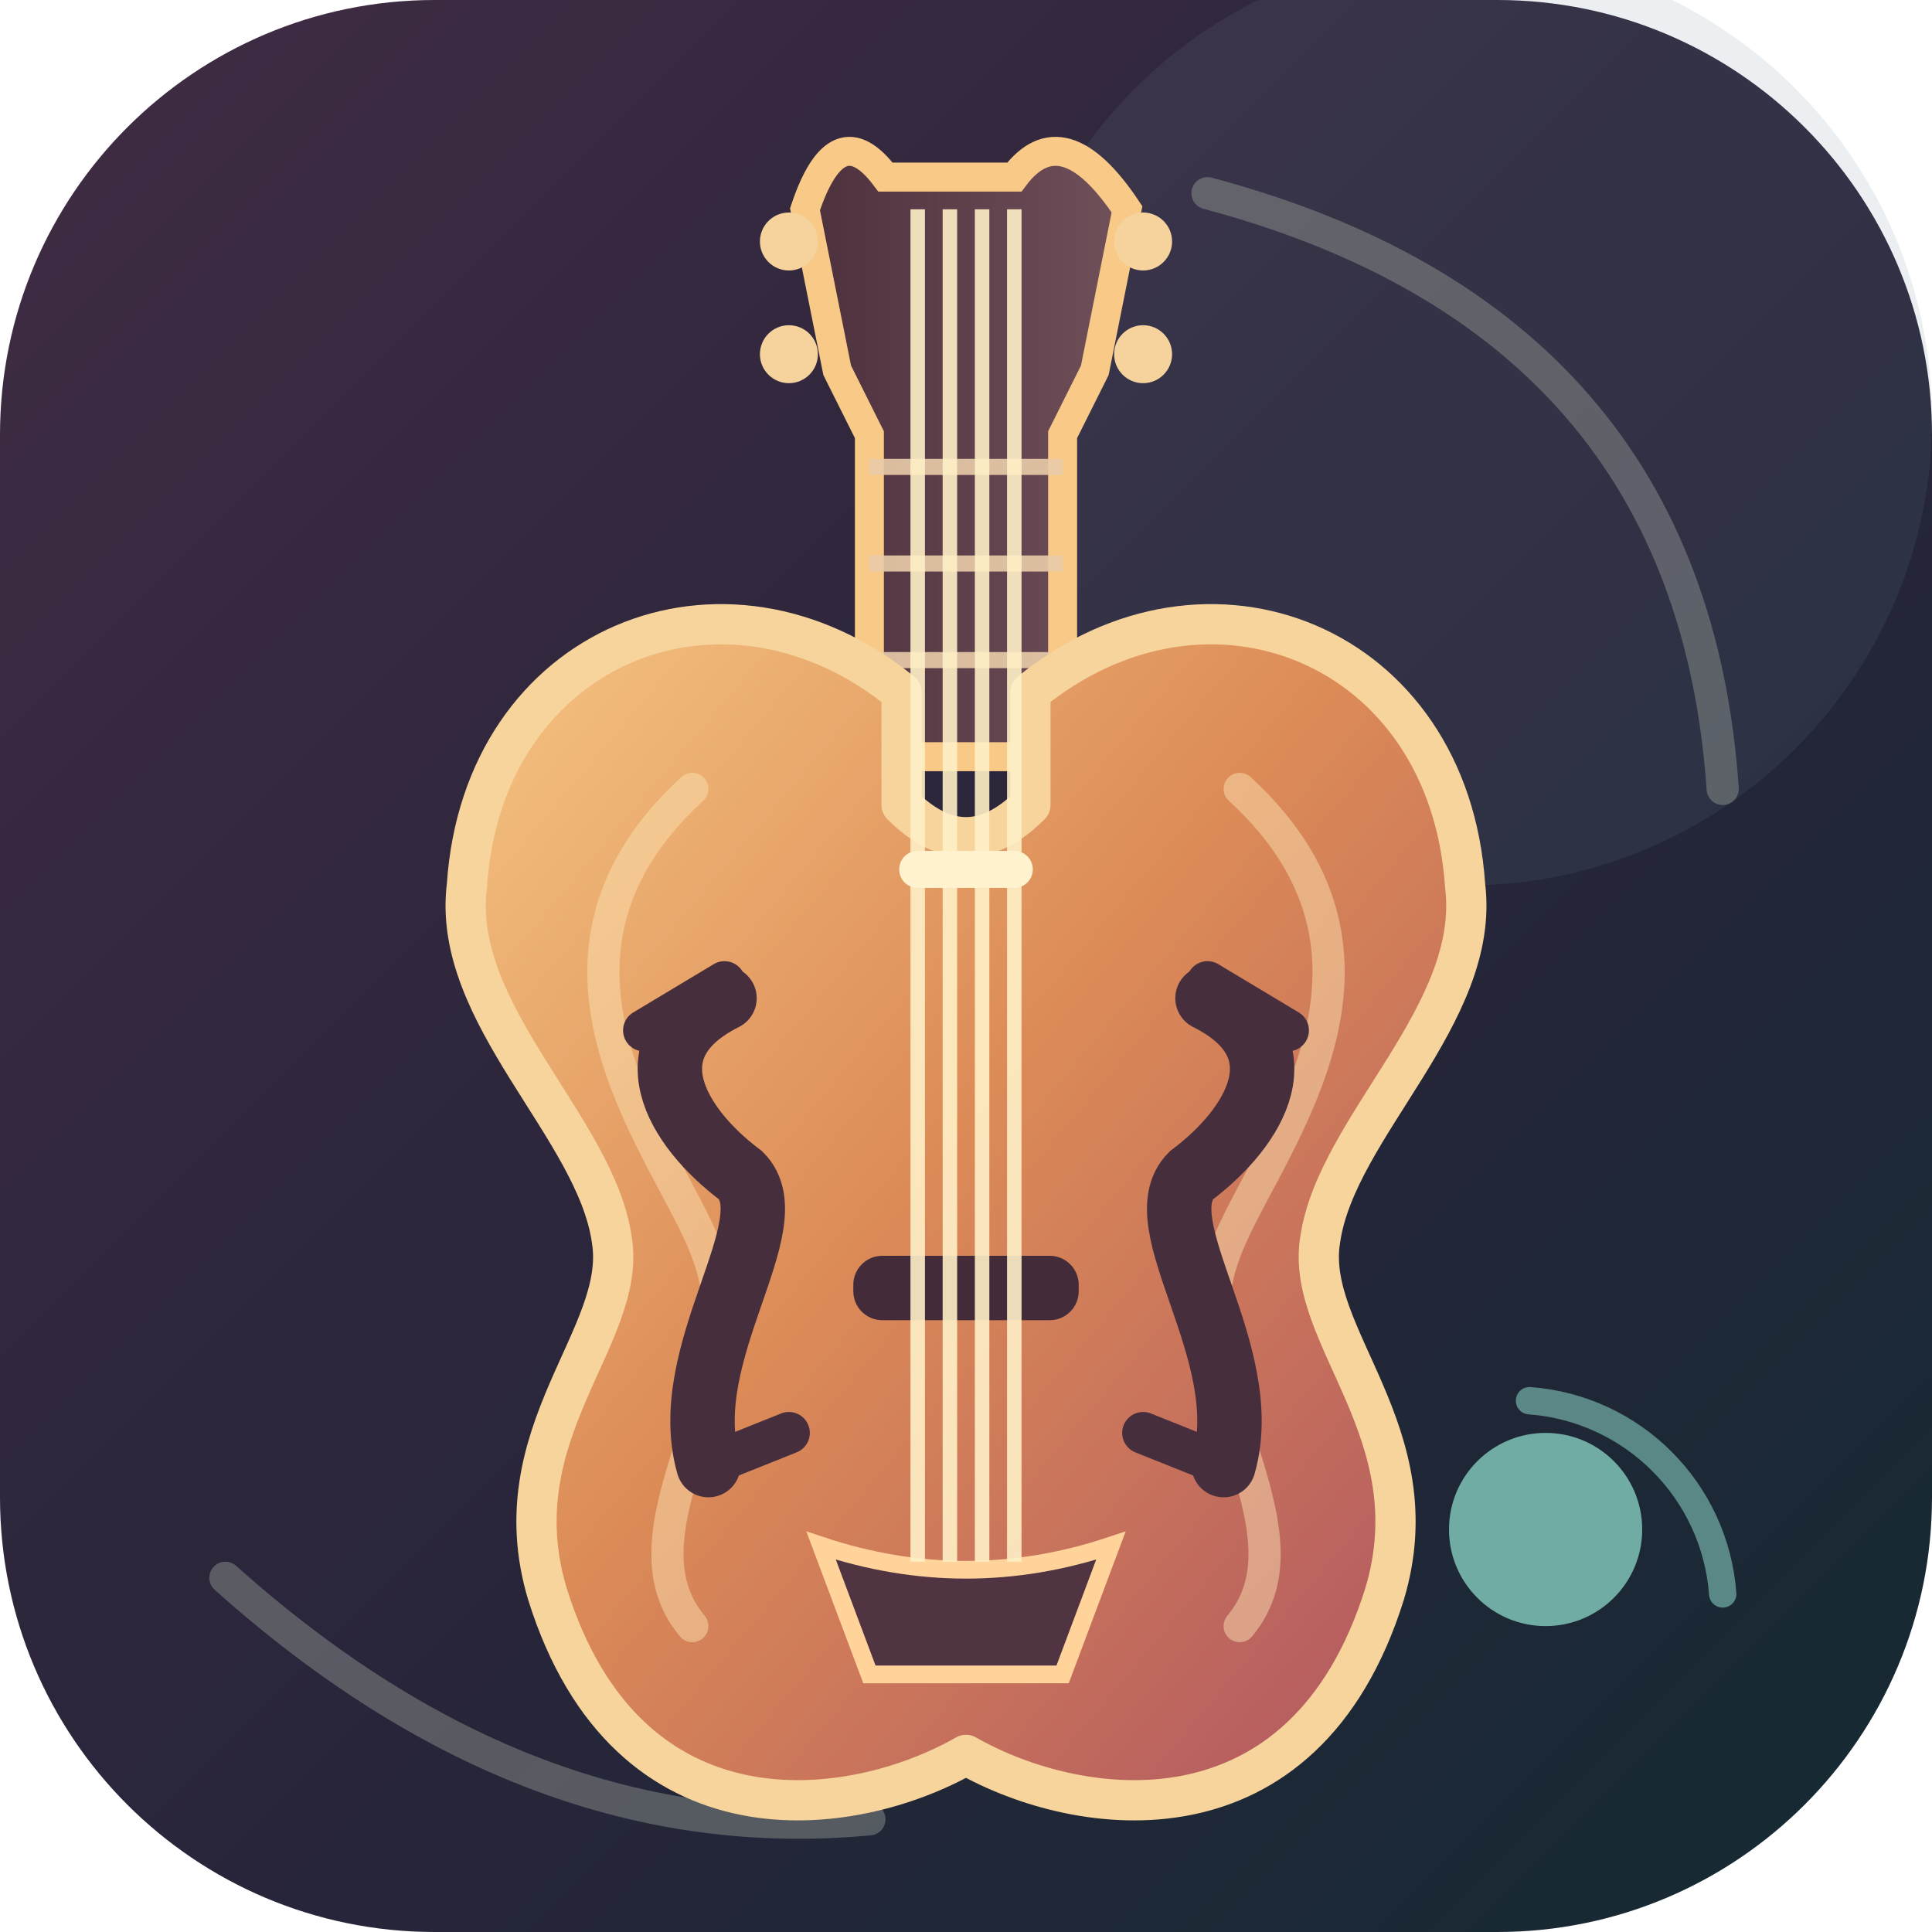
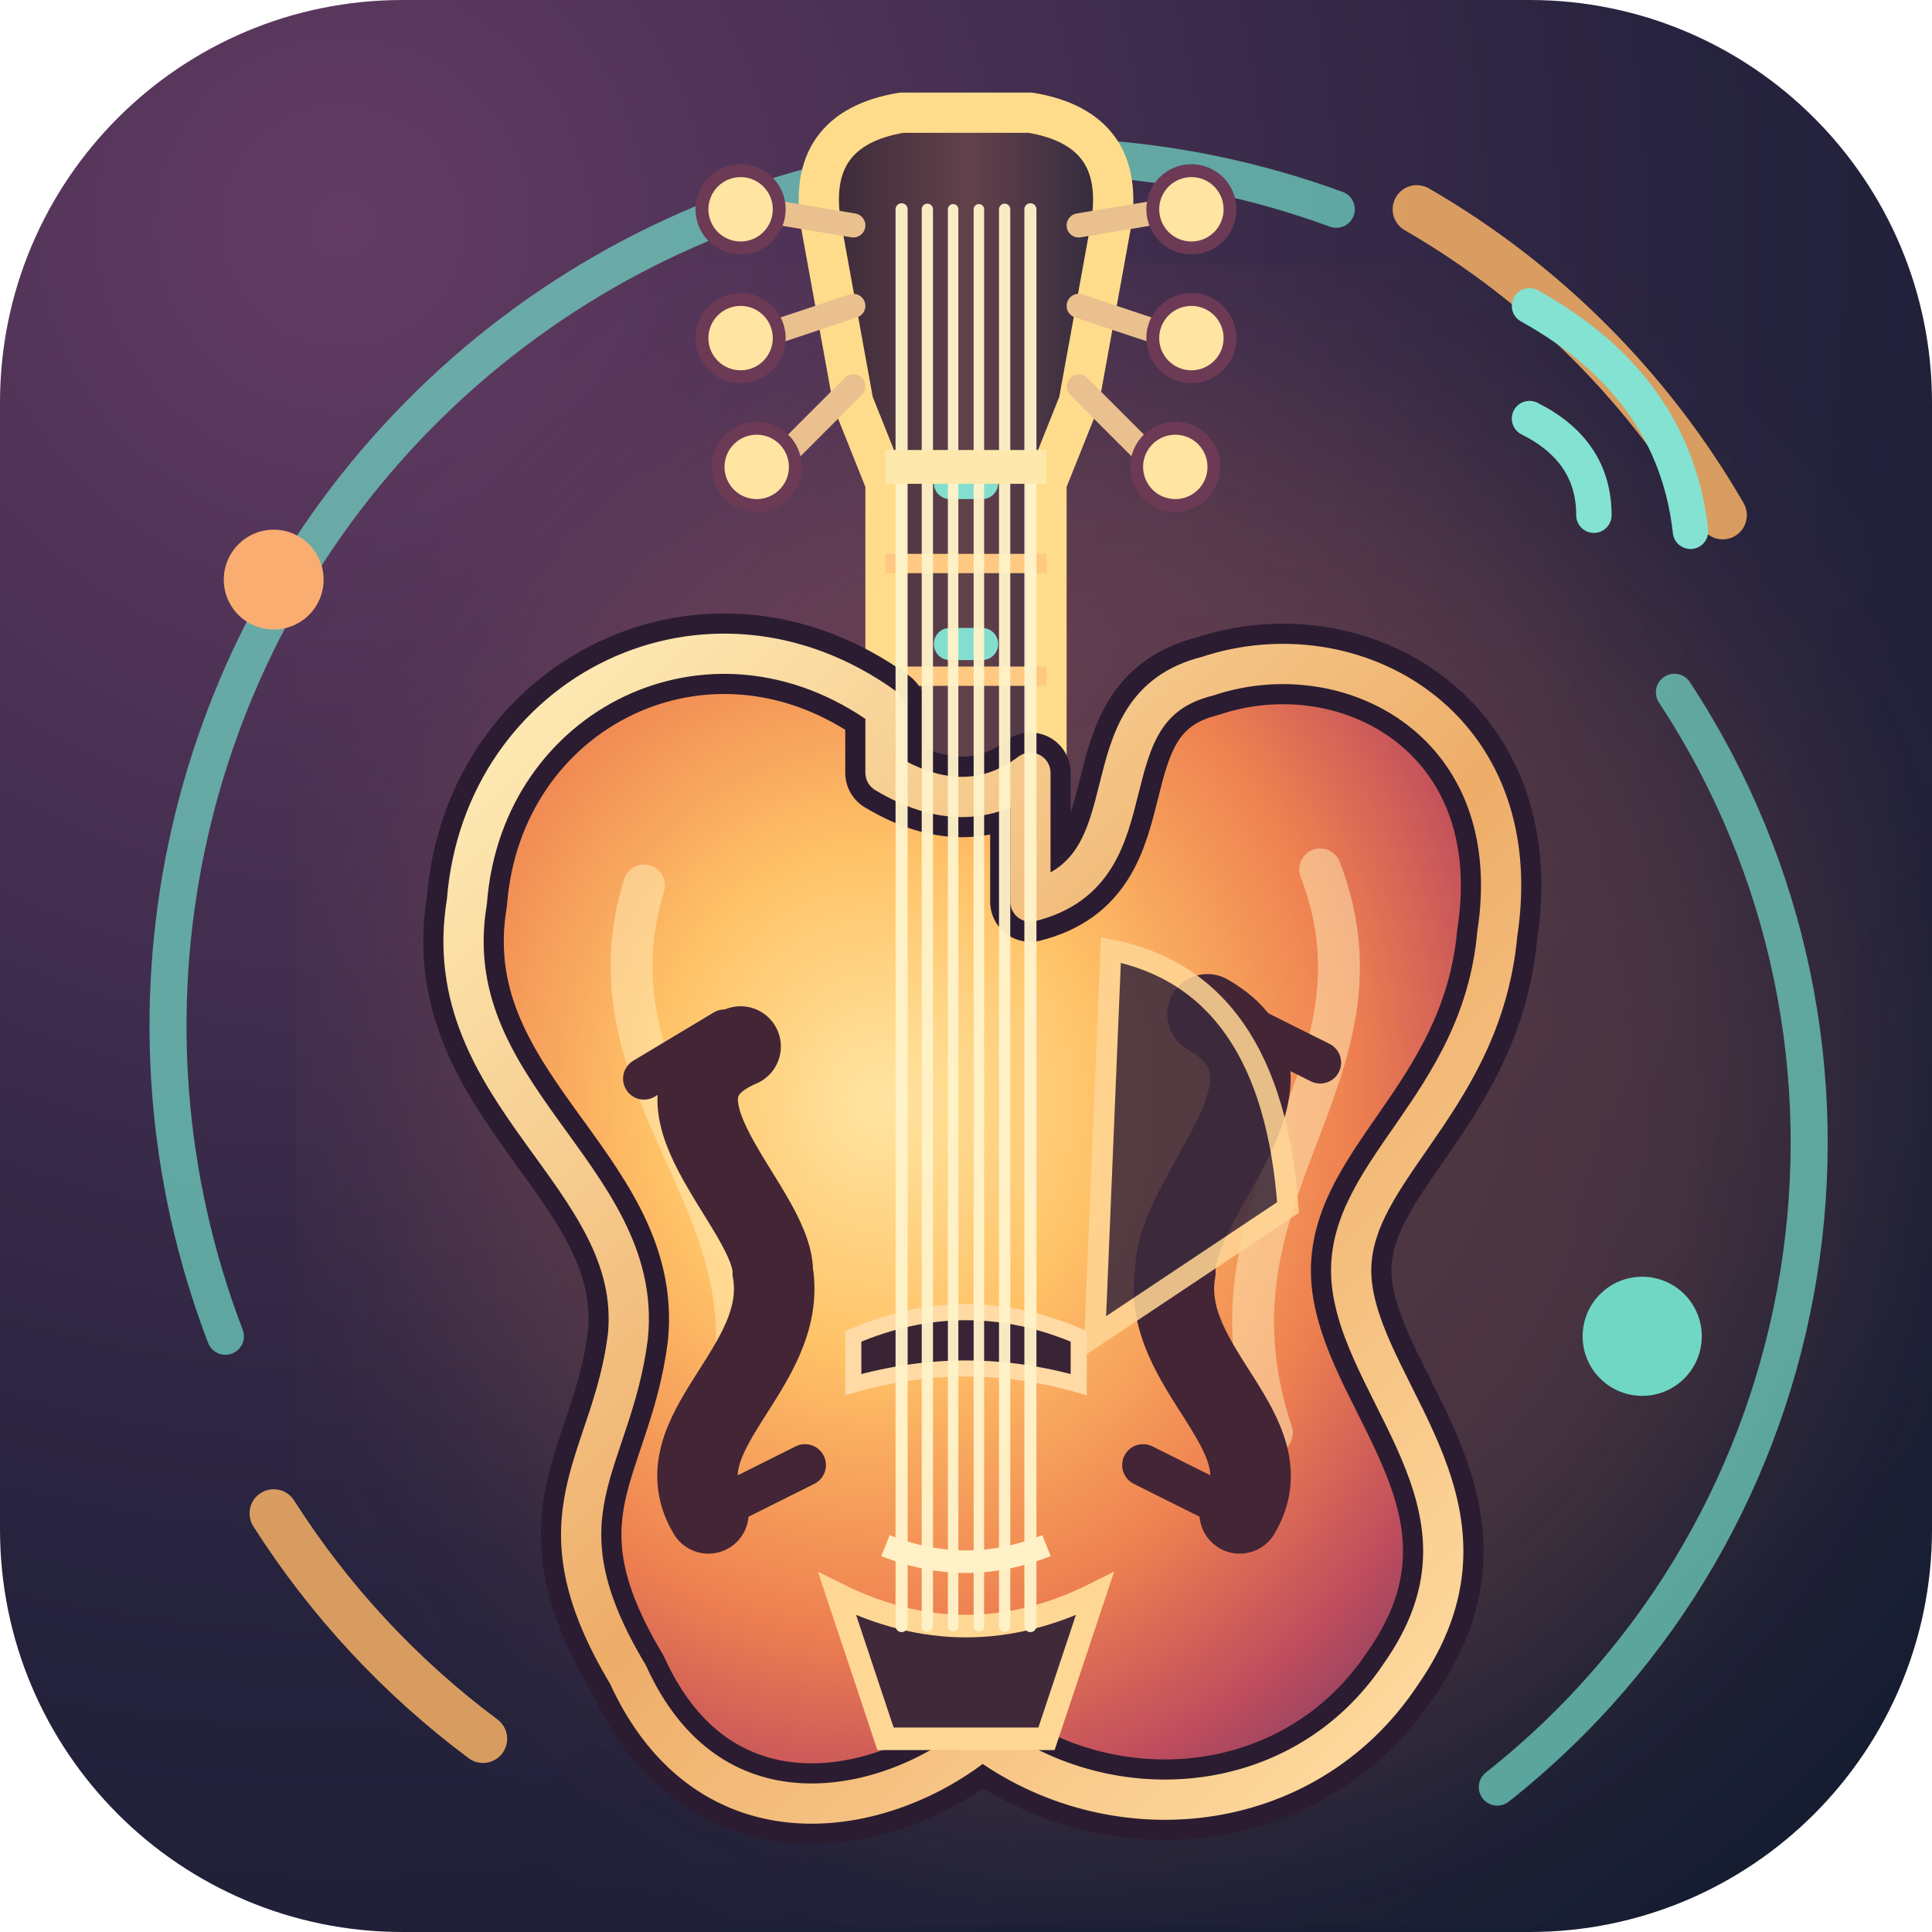
<svg xmlns="http://www.w3.org/2000/svg" viewBox="0 0 120 120" role="img" aria-labelledby="title desc">
  <defs>
-     <linearGradient id="night" x1="0" y1="0" x2="1" y2="1">
-       <stop offset="0" stop-color="#402c43" />
-       <stop offset=".55" stop-color="#28253a" />
-       <stop offset="1" stop-color="#142a32" />
+     <radialGradient id="night" cx=".18" cy=".12" r="1.25">
+       <stop stop-color="#633b63" />
+       <stop offset=".55" stop-color="#27233e" />
+       <stop offset="1" stop-color="#101b2d" />
+     </radialGradient>
+     <radialGradient id="wood" cx=".40" cy=".39" r=".73">
+       <stop stop-color="#ffe5a1" />
+       <stop offset=".30" stop-color="#ffc267" />
+       <stop offset=".63" stop-color="#ee8050" />
+       <stop offset=".85" stop-color="#c04d5d" />
+       <stop offset="1" stop-color="#863f65" />
+     </radialGradient>
+     <linearGradient id="finger" x1="0" y1="0" x2="1" y2="0">
+       <stop stop-color="#392938" />
+       <stop offset=".52" stop-color="#62414a" />
+       <stop offset="1" stop-color="#2e293d" />
    </linearGradient>
-     <linearGradient id="wood" x1="0" y1="0" x2="1" y2="1">
-       <stop offset="0" stop-color="#f6c582" />
-       <stop offset=".46" stop-color="#dc8b57" />
-       <stop offset="1" stop-color="#ad5262" />
+     <linearGradient id="binding" x1="0" y1="0" x2=".9" y2="1">
+       <stop stop-color="#fff0bb" />
+       <stop offset=".55" stop-color="#eead69" />
+       <stop offset="1" stop-color="#ffdca1" />
    </linearGradient>
-     <linearGradient id="finger" x1="0" y1="0" x2="1" y2="0">
-       <stop offset="0" stop-color="#4c303c" />
-       <stop offset="1" stop-color="#71515a" />
-     </linearGradient>
+     <filter id="halo">
+       <feGaussianBlur stdDeviation="8" />
+     </filter>
  </defs>
-   <rect width="120" height="120" rx="27" fill="url(#night)" />
-   <circle cx="91" cy="26" r="29" fill="#6a8790" opacity=".13" />
-   <path d="M14 98 Q33 115 54 113 M75 12 Q105 20 107 49" fill="none" stroke="#a9b1a4" stroke-width="2" stroke-linecap="round" opacity=".38" />
-   <path d="M55 11 Q52 7 50 13 L52 23 L54 27 L54 47 L66 47 L66 27 L68 23 L70 13 Q66 7 63 11 Z" fill="url(#finger)" stroke="#f8c987" stroke-width="1.8" />
-   <path d="M54 29 H66 M54 35 H66 M54 41 H66" stroke="#e9cba9" stroke-width="1" opacity=".9" />
-   <circle cx="49" cy="15" r="1.8" fill="#f6d39d" />
-   <circle cx="71" cy="15" r="1.8" fill="#f6d39d" />
-   <circle cx="49" cy="22" r="1.8" fill="#f6d39d" />
-   <circle cx="71" cy="22" r="1.8" fill="#f6d39d" />
-   <path d="M56 43 C45 34 30 40 29 55 C28 63 37 70 38 77 C39 83 31 89 34 99 C39 115 53 113 60 109 C67 113 81 115 86 99 C89 89 81 83 82 77 C83 70 92 63 91 55 C90 40 75 34 64 43 L64 50 Q60 54 56 50 Z" fill="url(#wood)" stroke="#f6d49b" stroke-width="2.5" stroke-linejoin="round" />
-   <path d="M43 49 C31 60 42 72 44 78 C47 86 38 95 43 101 M77 49 C89 60 78 72 76 78 C73 86 82 95 77 101" stroke="#fde3b3" stroke-width="2" opacity=".48" fill="none" stroke-linecap="round" />
-   <path d="M45 62 C39 65 42 70 46 73 C49 76 42 84 44 91" fill="none" stroke="#462e3d" stroke-width="4" stroke-linecap="round" />
-   <path d="M75 62 C81 65 78 70 74 73 C71 76 78 84 76 91" fill="none" stroke="#462e3d" stroke-width="4" stroke-linecap="round" />
-   <path d="M45 61 L40 64 M44 91 L49 89 M75 61 L80 64 M76 91 L71 89" stroke="#462e3d" stroke-width="2.6" stroke-linecap="round" />
-   <rect x="53" y="78" width="14" height="4" rx="1.8" fill="#432b3a" />
-   <path d="M51 96 Q60 99 69 96 L66 104 L54 104 Z" fill="#503442" stroke="#ffd39a" stroke-width="1.1" />
-   <path d="M57 13 L57 97 M59 13 L59 97 M61 13 L61 97 M63 13 L63 97" stroke="#fff0c7" stroke-width=".9" opacity=".9" />
-   <path d="M57 54 H63" stroke="#fff3cf" stroke-width="2.3" stroke-linecap="round" />
-   <circle cx="96" cy="95" r="6" fill="#76b4ab" opacity=".93" />
-   <path d="M95 87 A13 13 0 0 1 107 99" fill="none" stroke="#76b4ab" stroke-width="1.7" stroke-linecap="round" opacity=".68" />
+   <rect width="120" height="120" rx="25" fill="url(#night)" />
+   <ellipse cx="70" cy="68" rx="43" ry="43" fill="#fc885c" opacity=".19" filter="url(#halo)" />
+   <path d="M14 83 A54 54 0 0 1 83 13 M104 43 A51 51 0 0 1 93 111" fill="none" stroke="#70d7c5" stroke-width="2.3" stroke-linecap="round" opacity=".72" />
+   <path d="M17 94 A53 53 0 0 0 30 108 M88 13 A52 52 0 0 1 107 32" fill="none" stroke="#ffb768" stroke-width="3" stroke-linecap="round" opacity=".82" />
+   <circle cx="17" cy="36" r="3.1" fill="#faad70" />
+   <circle cx="102" cy="83" r="3.7" fill="#70d7c5" />
+   <path d="M53 25 L51 14 Q50 8 56 7 L64 7 Q70 8 69 14 L67 25 L65 30 L65 52 L55 52 L55 30 Z" fill="url(#finger)" stroke="#ffdc8b" stroke-width="2.5" stroke-linejoin="round" />
+   <path d="M55 29 H65 M55 35 H65 M55 42 H65 M55 49 H65" stroke="#ffc981" stroke-width="1.2" />
+   <path d="M59 30 h2 M59 40 h2" stroke="#83ded0" stroke-width="2" stroke-linecap="round" />
+   <path d="M53 14 L47 13 M53 19 L47 21 M53 24 L48 29 M67 14 L73 13 M67 19 L73 21 M67 24 L72 29" stroke="#eac08e" stroke-width="1.5" stroke-linecap="round" />
+   <g fill="#ffe4a2" stroke="#6c3a55" stroke-width=".8">
+     <circle cx="46" cy="13" r="2.4" />
+     <circle cx="46" cy="21" r="2.4" />
+     <circle cx="47" cy="29" r="2.4" />
+     <circle cx="74" cy="13" r="2.4" />
+     <circle cx="74" cy="21" r="2.4" />
+     <circle cx="73" cy="29" r="2.4" />
+   </g>
+   <path d="M55 44 C44 36 30 43 29 56 C27 68 40 73 39 83 C38 91 33 94 39 104 C44 115 55 113 61 108 C69 114 81 113 87 104 C94 94 85 87 84 80 C83 73 92 69 93 58 C95 45 84 39 75 42 C67 44 72 54 64 56 L64 48 Q60 51 55 48 Z" fill="url(#wood)" stroke="#2b1c31" stroke-width="5" stroke-linejoin="round" />
+   <path d="M55 44 C44 36 30 43 29 56 C27 68 40 73 39 83 C38 91 33 94 39 104 C44 115 55 113 61 108 C69 114 81 113 87 104 C94 94 85 87 84 80 C83 73 92 69 93 58 C95 45 84 39 75 42 C67 44 72 54 64 56 L64 48 Q60 51 55 48 Z" fill="none" stroke="url(#binding)" stroke-width="2.5" stroke-linejoin="round" />
+   <path d="M40 55 C36 68 49 75 45 88 M82 54 C87 67 74 74 79 89" fill="none" stroke="#ffefbb" stroke-width="2.6" opacity=".5" stroke-linecap="round" />
+   <path d="M46 65 C39 68 48 75 48 79 C49 85 41 89 44 94 M75 63 C82 67 73 74 73 79 C72 85 80 89 77 94" fill="none" stroke="#432536" stroke-width="5" stroke-linecap="round" />
+   <path d="M45 64 L40 67 M44 94 L50 91 M76 63 L82 66 M77 94 L71 91" fill="none" stroke="#432536" stroke-width="2.6" stroke-linecap="round" />
+   <path d="M69 59 Q79 61 80 75 L68 83 Z" fill="#3b293c" opacity=".87" stroke="#ffd594" stroke-width="1.3" />
+   <path d="M53 83 Q60 80 67 83 L67 86 Q60 84 53 86 Z" fill="#382435" stroke="#ffdaa4" stroke-width="1" />
+   <path d="M52 99 Q60 103 68 99 L65 108 L55 108 Z" fill="#402a3a" stroke="#ffd795" stroke-width="1.4" />
+   <path d="M55 96 Q60 98 65 96" fill="none" stroke="#fff0c5" stroke-width="1.4" />
+   <g stroke="#fff3c9" opacity=".96" stroke-linecap="round">
+     <path d="M56 13 V101" stroke-width=".75" />
+     <path d="M57.6 13 V101" stroke-width=".7" />
+     <path d="M59.2 13 V101" stroke-width=".65" />
+     <path d="M60.8 13 V101" stroke-width=".65" />
+     <path d="M62.4 13 V101" stroke-width=".7" />
+     <path d="M64 13 V101" stroke-width=".75" />
+   </g>
+   <path d="M55 29 H65" stroke="#ffe8ac" stroke-width="2.1" />
+   <path d="M95 19 q9 5 10 14 M95 26 q4 2 4 6" stroke="#83e2d2" fill="none" stroke-width="2.2" stroke-linecap="round" />
</svg>
